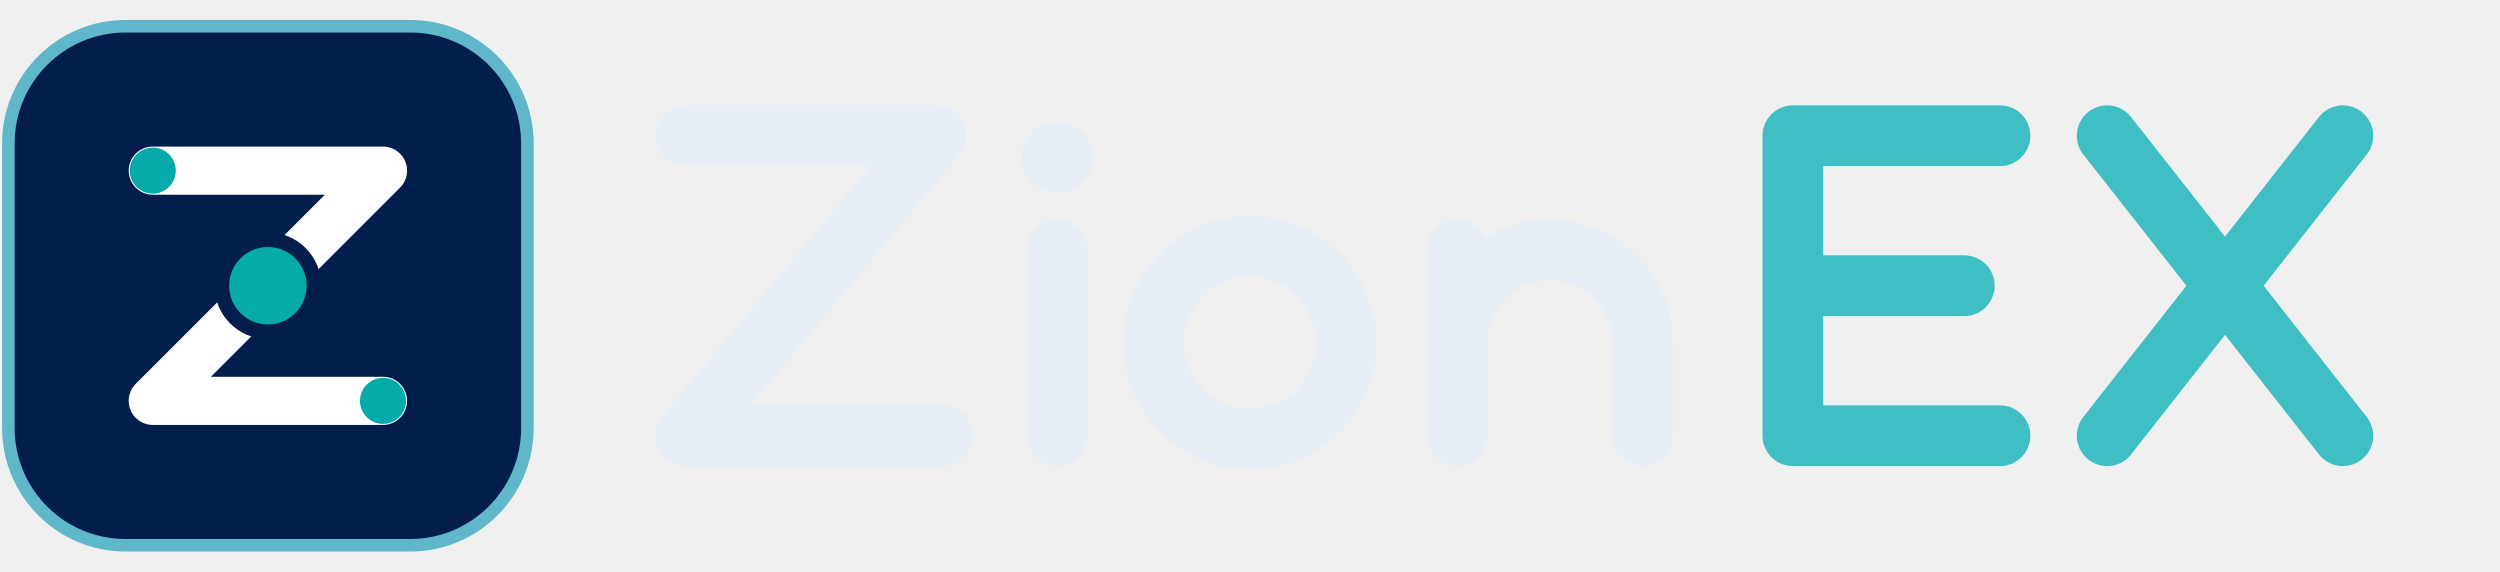
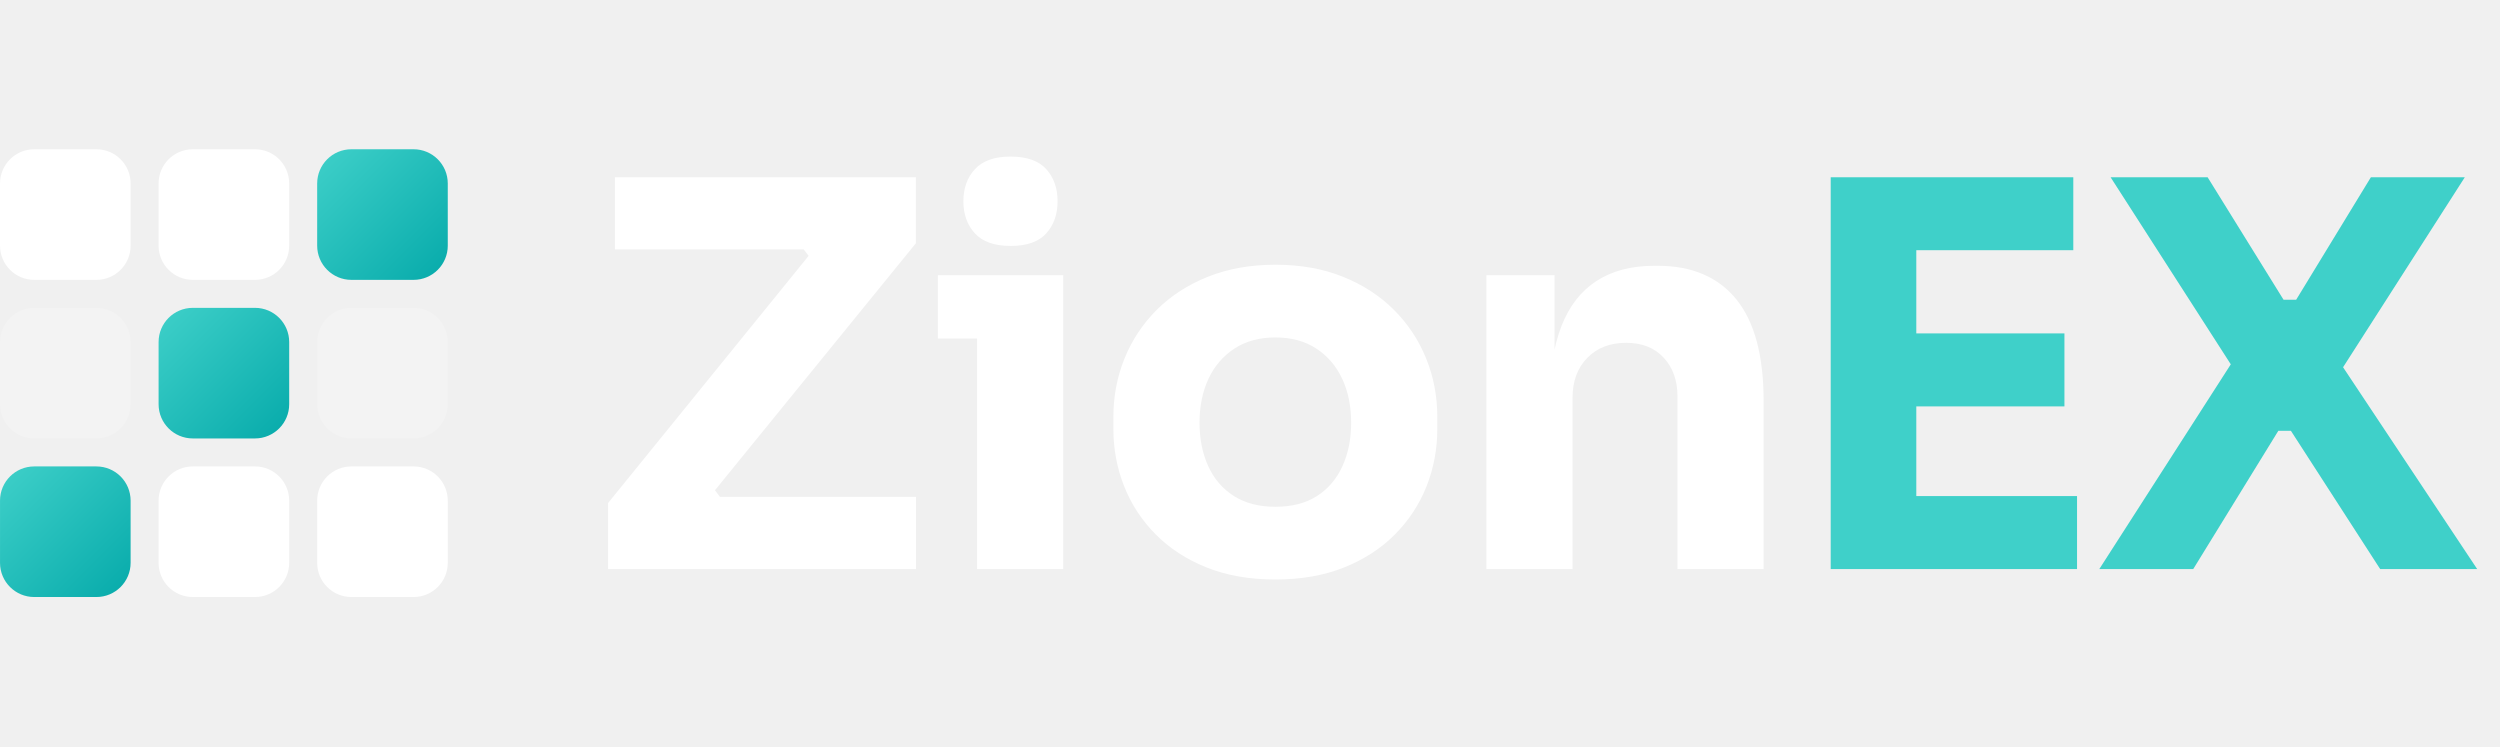
- <svg xmlns="http://www.w3.org/2000/svg" viewBox="0 0 700 160" role="img" aria-label="ZionEX">
-   <g transform="translate(0 5) scale(0.293)">
-     <rect x="8" y="8" width="496" height="496" rx="112" fill="#031E4C" stroke="#5FB7C9" stroke-width="12" />
-     <path d="M146 146 H366 L146 366 H366" fill="none" stroke="#FFFFFF" stroke-width="46" stroke-linecap="round" stroke-linejoin="round" />
-     <circle cx="256" cy="256" r="44" fill="#06AAAA" stroke="#031E4C" stroke-width="14" />
-     <circle cx="146" cy="146" r="22" fill="#06AAAA" />
-     <circle cx="366" cy="366" r="22" fill="#06AAAA" />
+ <svg xmlns="http://www.w3.org/2000/svg" viewBox="0 0 536 160" role="img" aria-label="ZionEX">
+   <defs>
+     <linearGradient id="zx-teal" x1="0" y1="0" x2="1" y2="1">
+       <stop offset="0" stop-color="#3FD0C9" />
+       <stop offset="1" stop-color="#06AAAA" />
+     </linearGradient>
+     <linearGradient id="zx-tile" x1="0" y1="0" x2="1" y2="1">
+       <stop offset="0" stop-color="#0A3172" />
+       <stop offset="1" stop-color="#031E4C" />
+     </linearGradient>
+   </defs>
+   <g transform="translate(-37.33 -5.33) scale(0.33333)">
+     <rect x="112" y="112" width="84" height="84" rx="22" fill="#FFFFFF" />
+     <rect x="214" y="112" width="84" height="84" rx="22" fill="#FFFFFF" />
+     <rect x="316" y="112" width="84" height="84" rx="22" fill="url(#zx-teal)" />
+     <rect x="112" y="214" width="84" height="84" rx="22" fill="rgba(255,255,255,.18)" />
+     <rect x="214" y="214" width="84" height="84" rx="22" fill="url(#zx-teal)" />
+     <rect x="316" y="214" width="84" height="84" rx="22" fill="rgba(255,255,255,.18)" />
+     <rect x="112" y="316" width="84" height="84" rx="22" fill="url(#zx-teal)" />
+     <rect x="214" y="316" width="84" height="84" rx="22" fill="#FFFFFF" />
+     <rect x="316" y="316" width="84" height="84" rx="22" fill="#FFFFFF" />
  </g>
-   <g fill="none" stroke-width="17" stroke-linecap="round" stroke-linejoin="round">
-     <g stroke="#E8EEF6">
-       <path d="M192 38 H262 L192 122 H264" />
-       <path d="M296 70 V122" />
-       <circle cx="350" cy="96" r="27" />
-       <path d="M408 70 V122 M408 96 A26 26 0 0 1 460 96 V122" />
-     </g>
-     <g stroke="#3FBFC4">
-       <path d="M560 38 H502 V122 H560 M502 80 H550" />
-       <path d="M590 38 L656 122 M656 38 L590 122" />
-     </g>
+   <g transform="translate(126 38.0) scale(0.11507)">
+     <path d="M38 730V607L417.5 139.25L421.0 158.75L389.0 116.75L410.5 134.5H50.75V0.0H611.5V123.0L231.0 590.75L227.0 569.5L260.5 614.5L237.0 595.5H611.75V730.0Z M725.5 730.0V182.5H886.0V730ZM652.5 300.5V182.5H886.0V300.5ZM788.125 128.0Q743.0 128 721.5 104.625Q700.0 81.25 700.0 44.75Q700.0 8.25 721.589 -15.125Q743.179 -38.5 787.75 -38.5Q833.25 -38.5 854.375 -15.125Q875.5 8.25 875.5 44.75Q875.5 81.25 854.375 104.625Q833.25 128.0 788.125 128.0Z M1281.25 749.5Q1209.0 749.5 1153.0 727.0Q1097.0 704.5 1058.25 665.375Q1019.5 626.25 999.5 575.75Q979.5 525.25 979.5 469.0V446.5Q979.5 388.75 1000.375 337.375Q1021.25 286.0 1060.5 246.875Q1099.75 207.75 1155.75 185.375Q1211.75 163.0 1281.25 163.0Q1351.5 163.0 1407.125 185.375Q1462.75 207.75 1502.0 246.875Q1541.25 286.0 1562.125 337.375Q1583.0 388.75 1583.0 446.5V469Q1583.0 525.25 1563.0 575.75Q1543.0 626.25 1504.25 665.375Q1465.5 704.5 1409.5 727.0Q1353.5 749.5 1281.25 749.5ZM1281.25 614.0Q1327.75 614.0 1359.0 593.875Q1390.25 573.75 1406.375 538.125Q1422.5 502.5 1422.5 457.75Q1422.5 411.25 1405.875 375.625Q1389.25 340.0 1357.625 319.25Q1326.0 298.5 1281.25 298.5Q1236.75 298.5 1205.0 319.25Q1173.25 340.0 1156.625 375.625Q1140.0 411.25 1140.0 457.75Q1140.0 502.5 1156.125 538.125Q1172.25 573.75 1203.875 593.875Q1235.5 614.0 1281.25 614.0Z M1674.5 730.0V182.5H1801.5V417.5H1792.5Q1792.5 333.25 1814.375 277.25Q1836.25 221.25 1879.875 193.125Q1923.5 165.0 1986.75 165.0H1993.75Q2089.5 165.0 2140.25 227.625Q2191.0 290.25 2191.0 416.75V730H2030.5V408.0Q2030.5 364.0 2004.875 336.25Q1979.25 308.5 1934.75 308.5Q1889.75 308.5 1862.375 336.625Q1835.0 364.75 1835.0 411V730Z" fill="#FFFFFF" />
+     <path d="M2316.0 730V0H2475.5V730.0ZM2455.5 730.0V594.0H2775.0V730ZM2455.5 427.0V291.0H2751.5V427.0ZM2455.5 136.0V0.0H2768.0V136Z M2816.5 730.0 3066.0 341.5 3067.5 358.0 2837.5 0.0H3018.25L3159.75 228.25H3183.25L3322.5 0.0H3497.5L3266.5 360.5L3264.0 344L3520.5 730.0H3339.75L3173.5 472.5H3150.0L2991.5 730.0Z" fill="#3FD0C9" />
  </g>
-   <circle cx="296" cy="44" r="10" fill="#E8EEF6" />
</svg>
